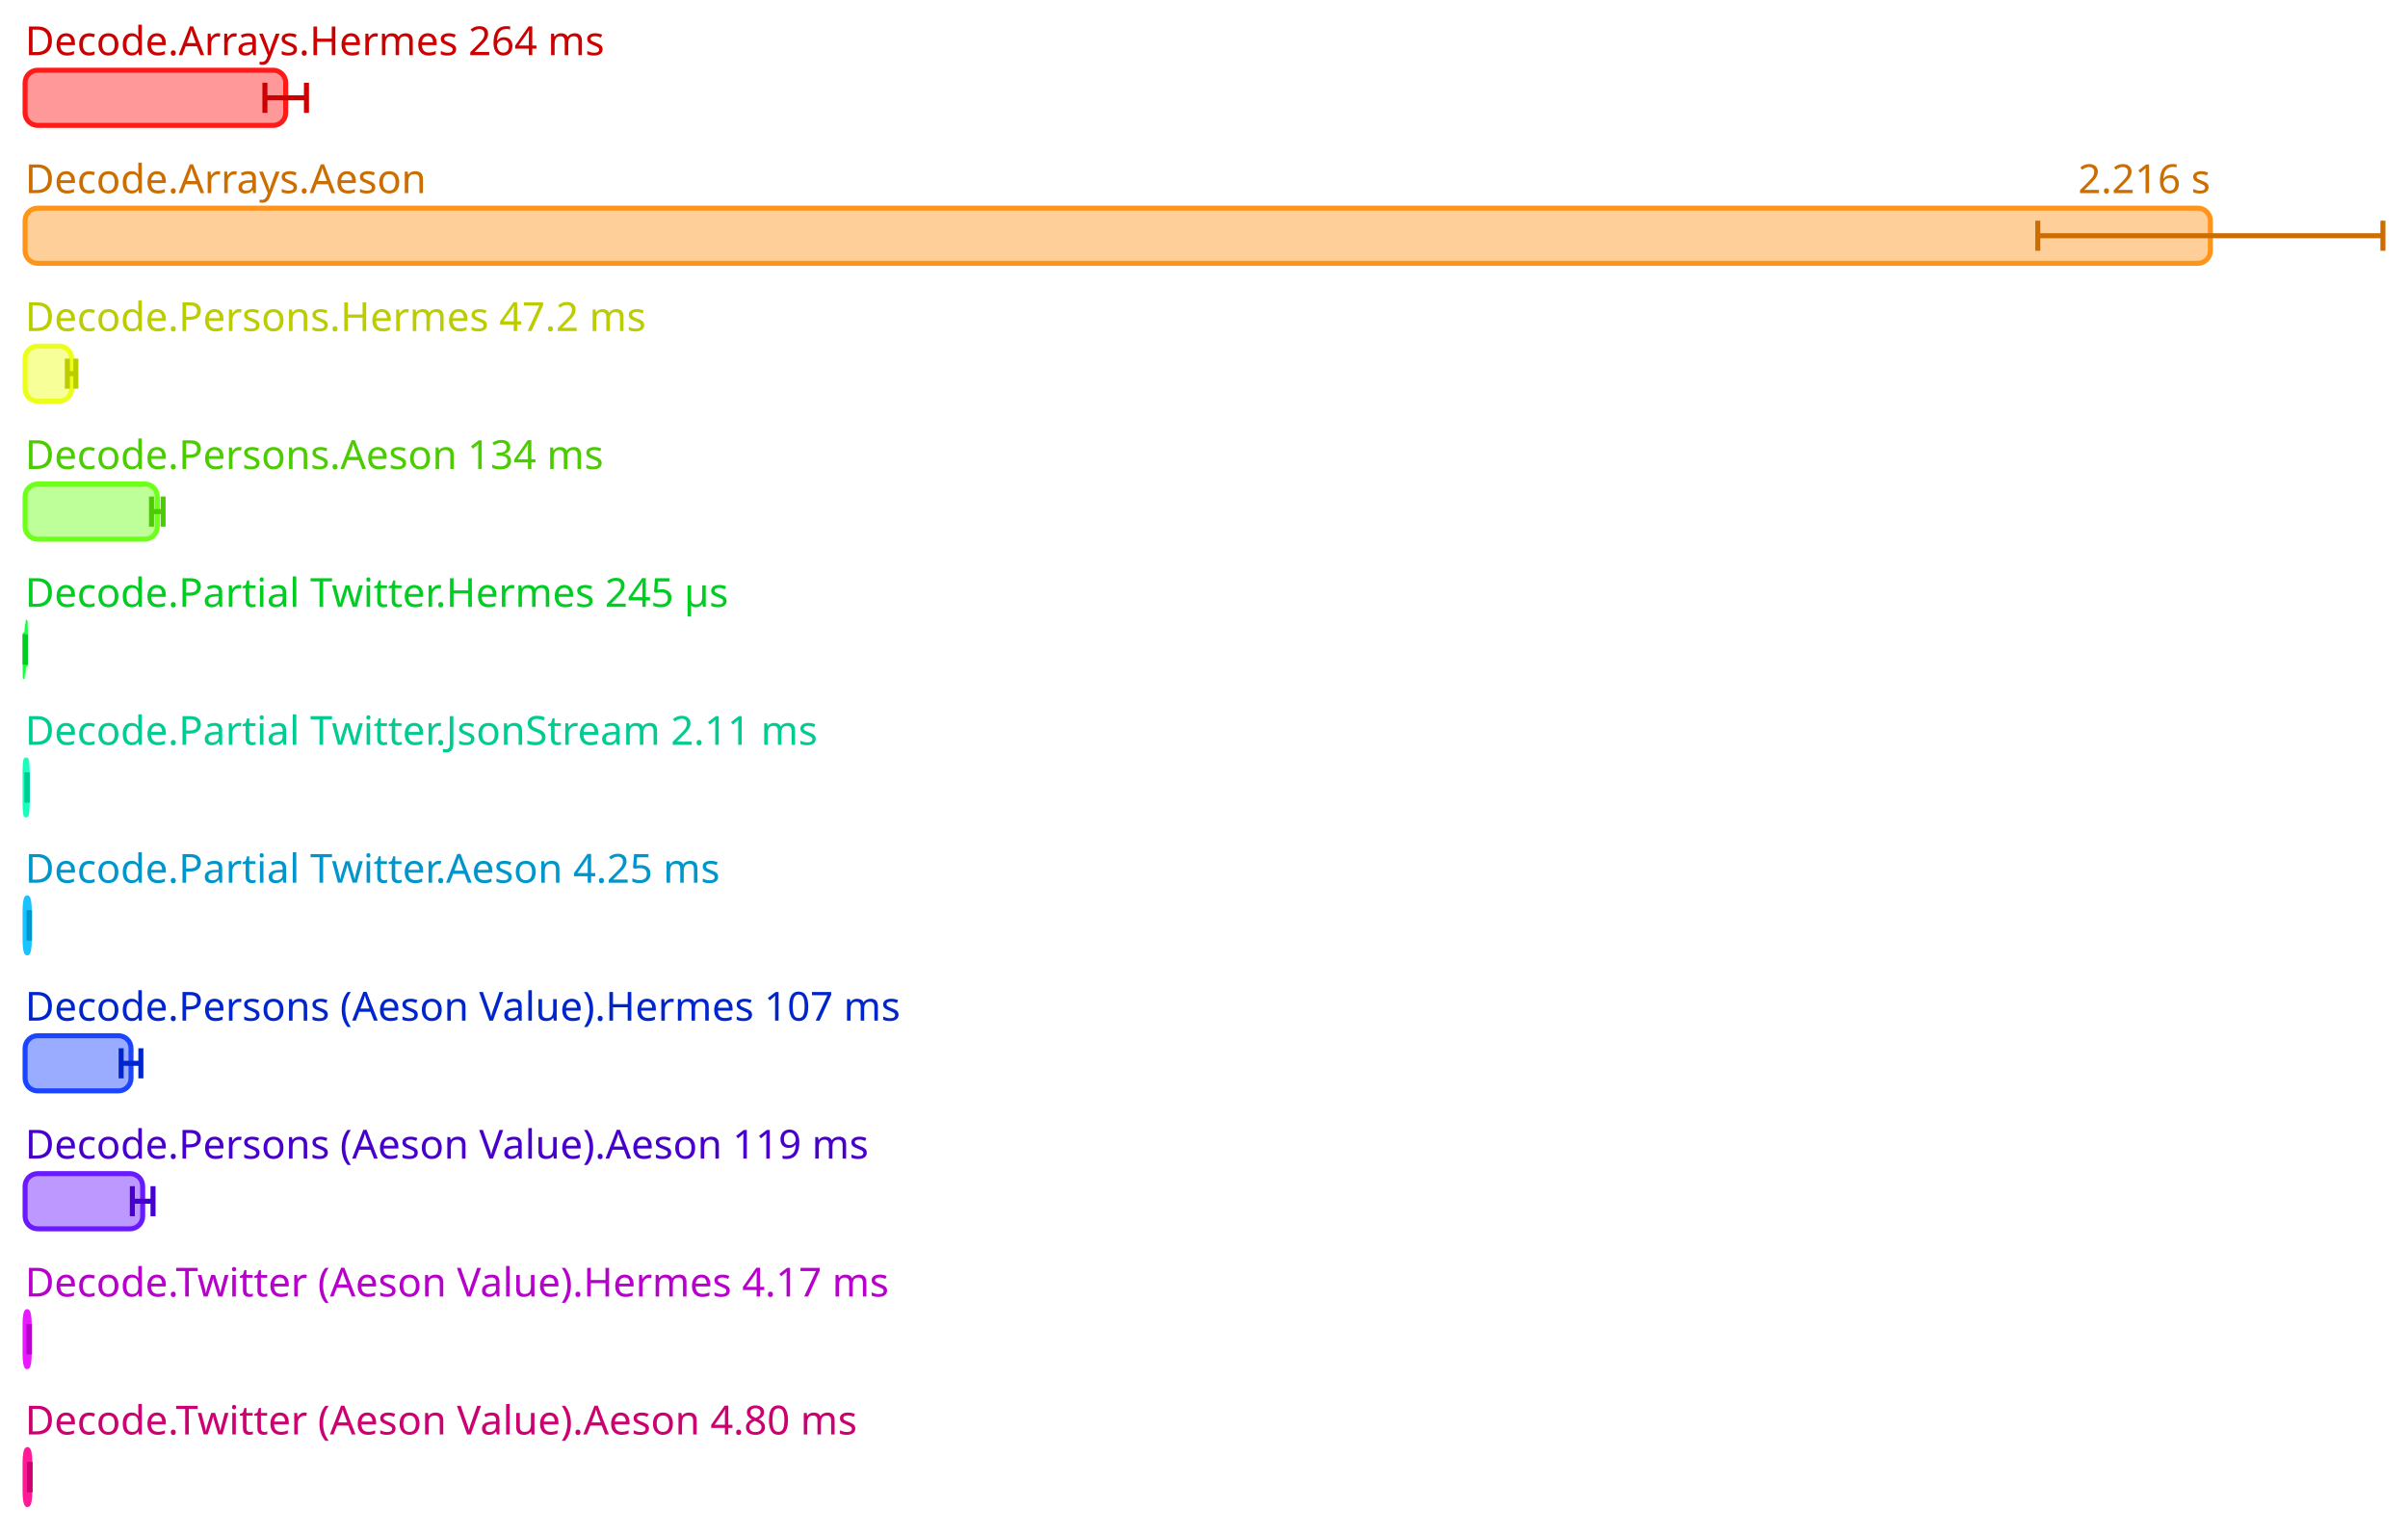
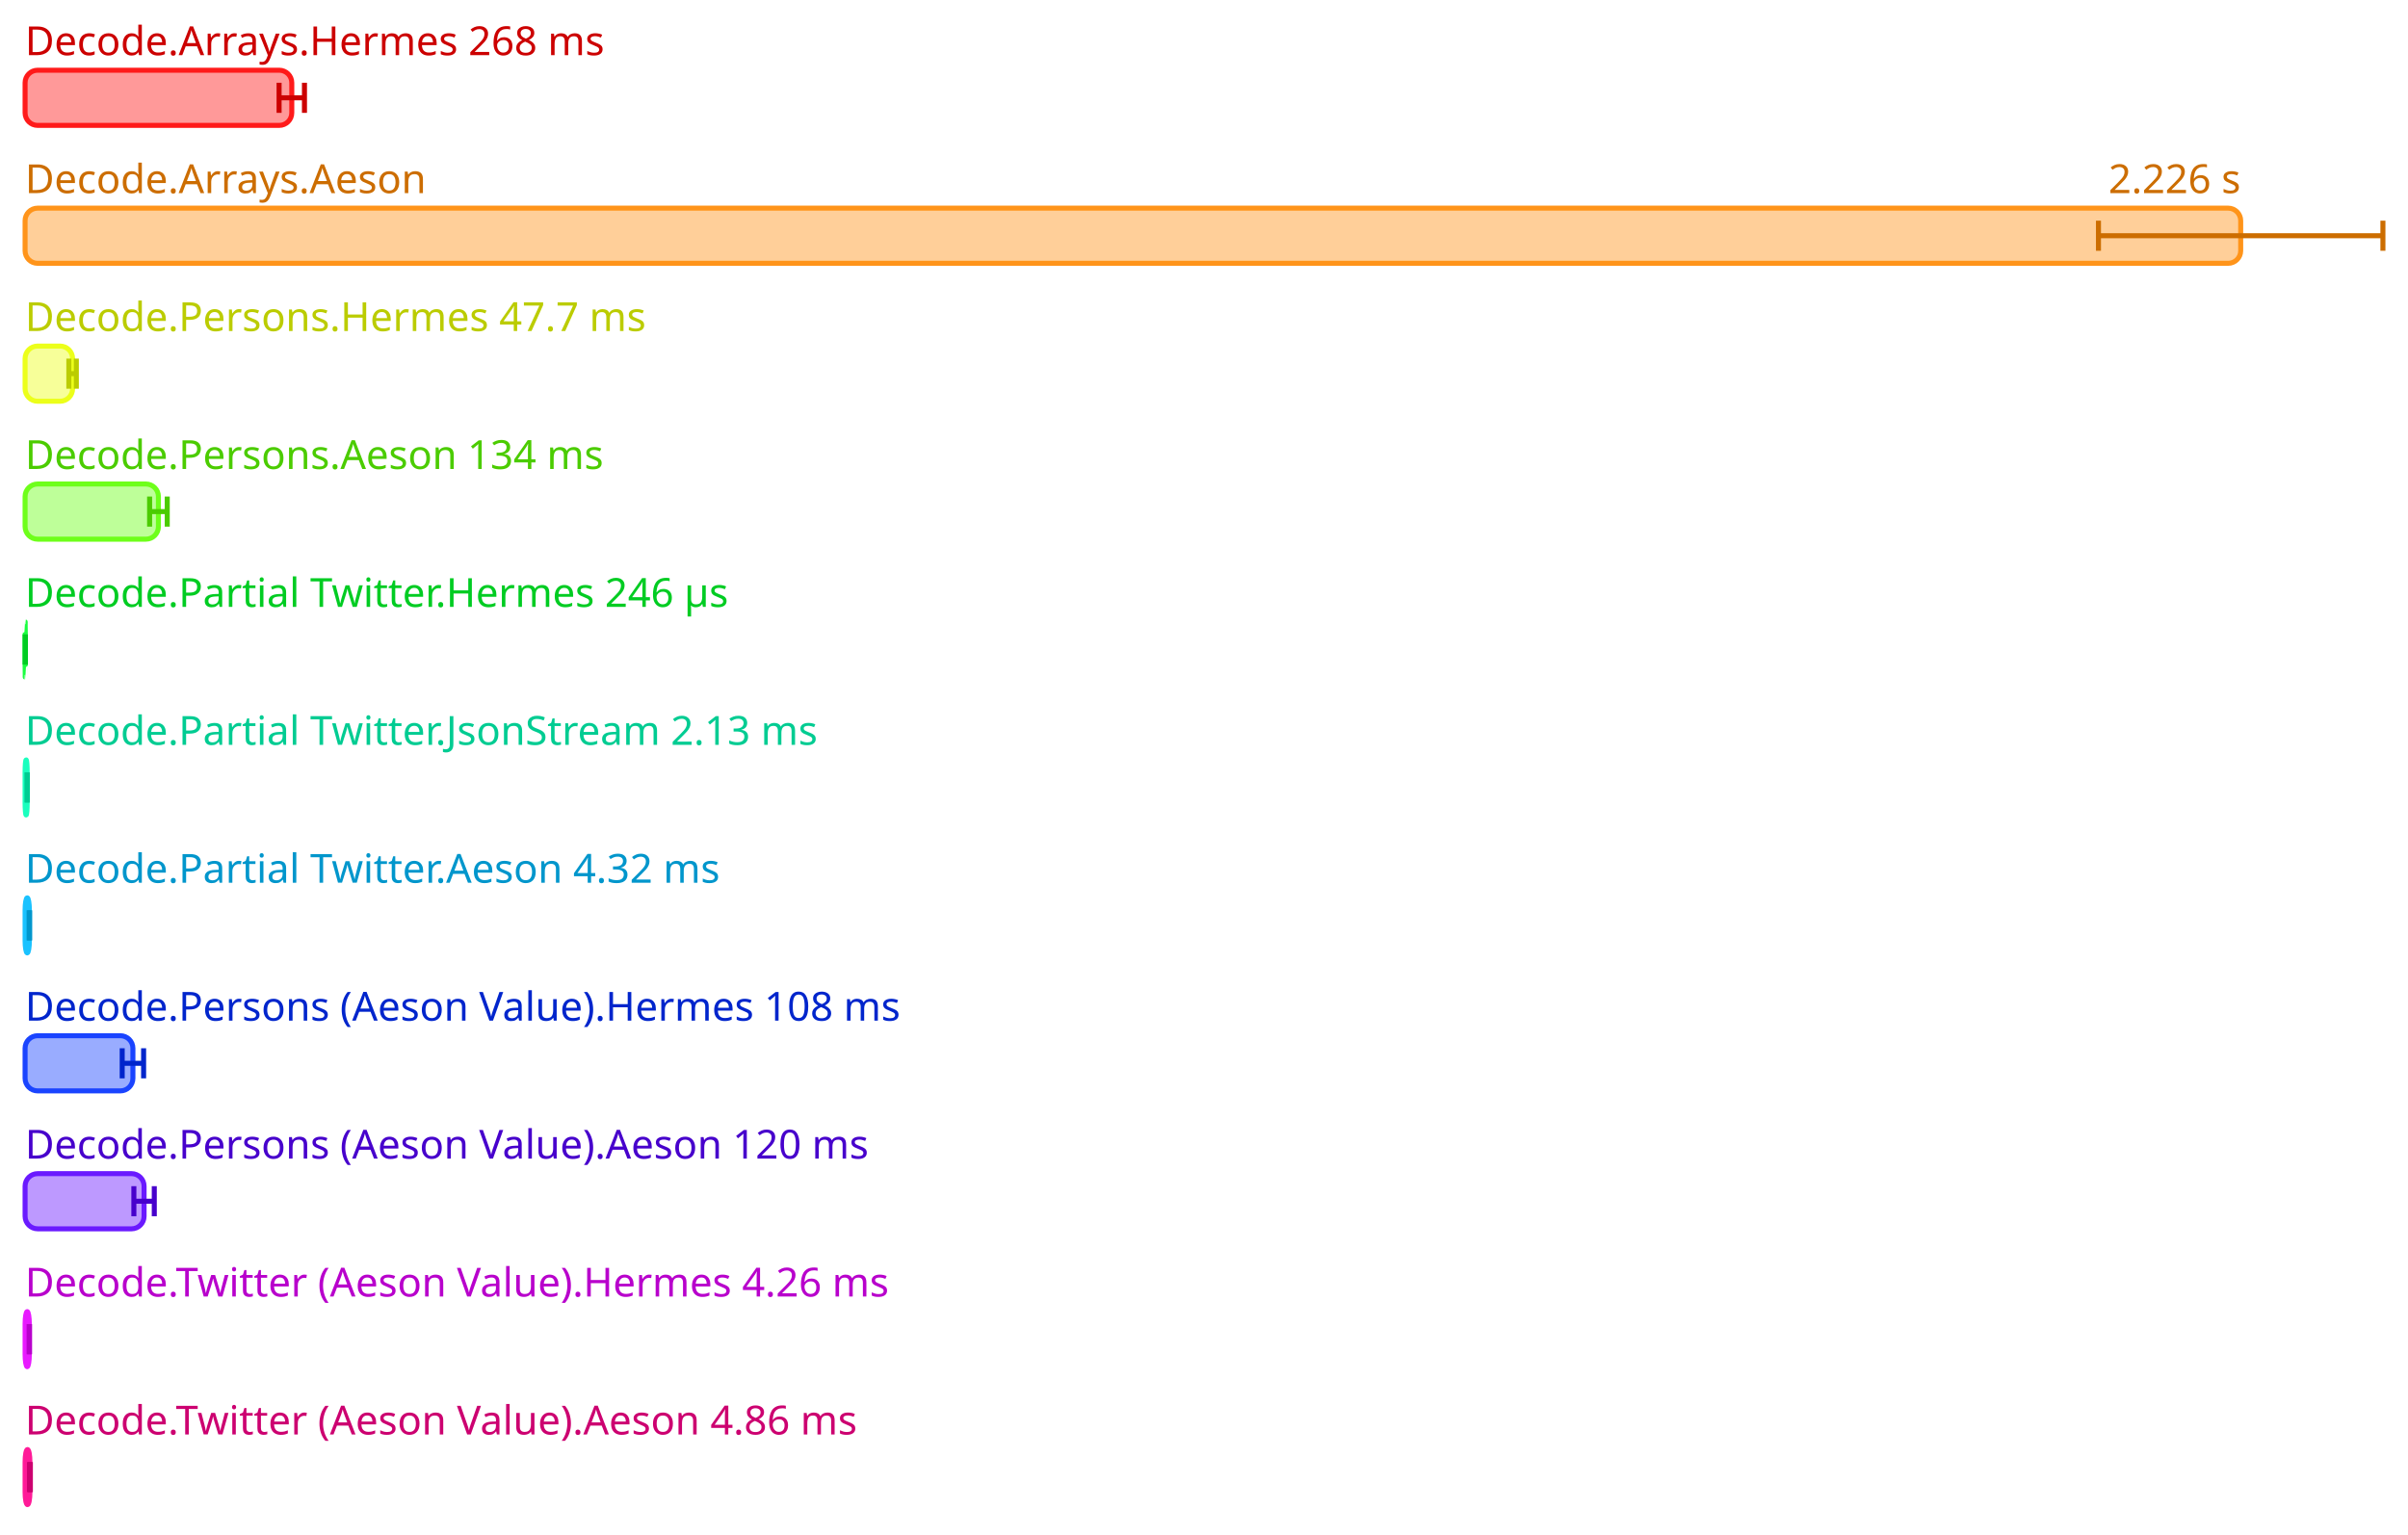
<svg xmlns="http://www.w3.org/2000/svg" height="612" width="960.0" font-size="16" font-family="sans-serif" stroke-width="2">
  <g transform="translate(10.0 0)">
-     <text fill="hsl(0, 100%, 40%)" y="22">Decode.Arrays.Hermes 264  ms</text>
+     <text fill="hsl(0, 100%, 40%)" y="22">Decode.Arrays.Hermes 268  ms</text>
    <g>
-       <rect y="28" rx="5" height="22" width="103.897" fill="hsl(0, 100%, 80%)" stroke="hsl(0, 100%, 55%)" />
+       <rect y="28" rx="5" height="22" width="106.324" fill="hsl(0, 100%, 80%)" stroke="hsl(0, 100%, 55%)" />
      <g stroke="hsl(0, 100%, 40%)">
-         <line x1="95.617" x2="112.176" y1="39" y2="39" />
-         <line x1="95.617" x2="95.617" y1="33" y2="45" />
-         <line x1="112.176" x2="112.176" y1="33" y2="45" />
+         <line x1="101.265" x2="111.382" y1="39" y2="39" />
+         <line x1="101.265" x2="101.265" y1="33" y2="45" />
+         <line x1="111.382" x2="111.382" y1="33" y2="45" />
      </g>
    </g>
    <g fill="hsl(32, 100%, 40%)">
      <text y="77">Decode.Arrays.Aeson</text>
-       <text y="77" x="871.208" text-anchor="end">2.216 s</text>
+       <text y="77" x="883.299" text-anchor="end">2.226 s</text>
    </g>
    <g>
-       <rect y="83" rx="5" height="22" width="871.208" fill="hsl(32, 100%, 80%)" stroke="hsl(32, 100%, 55%)" />
+       <rect y="83" rx="5" height="22" width="883.299" fill="hsl(32, 100%, 80%)" stroke="hsl(32, 100%, 55%)" />
      <g stroke="hsl(32, 100%, 40%)">
-         <line x1="802.416" x2="940.0" y1="94" y2="94" />
-         <line x1="802.416" x2="802.416" y1="88" y2="100" />
+         <line x1="826.598" x2="940.0" y1="94" y2="94" />
+         <line x1="826.598" x2="826.598" y1="88" y2="100" />
        <line x1="940.0" x2="940.0" y1="88" y2="100" />
      </g>
    </g>
-     <text fill="hsl(65, 100%, 40%)" y="132">Decode.Persons.Hermes 47.2 ms</text>
+     <text fill="hsl(65, 100%, 40%)" y="132">Decode.Persons.Hermes 47.7 ms</text>
    <g>
-       <rect y="138" rx="5" height="22" width="18.551" fill="hsl(65, 100%, 80%)" stroke="hsl(65, 100%, 55%)" />
+       <rect y="138" rx="5" height="22" width="18.943" fill="hsl(65, 100%, 80%)" stroke="hsl(65, 100%, 55%)" />
      <g stroke="hsl(65, 100%, 40%)">
-         <line x1="16.85" x2="20.252" y1="149" y2="149" />
-         <line x1="16.85" x2="16.85" y1="143" y2="155" />
-         <line x1="20.252" x2="20.252" y1="143" y2="155" />
+         <line x1="17.449" x2="20.438" y1="149" y2="149" />
+         <line x1="17.449" x2="17.449" y1="143" y2="155" />
+         <line x1="20.438" x2="20.438" y1="143" y2="155" />
      </g>
    </g>
    <text fill="hsl(98, 100%, 40%)" y="187">Decode.Persons.Aeson 134  ms</text>
    <g>
-       <rect y="193" rx="5" height="22" width="52.711" fill="hsl(98, 100%, 80%)" stroke="hsl(98, 100%, 55%)" />
+       <rect y="193" rx="5" height="22" width="53.159" fill="hsl(98, 100%, 80%)" stroke="hsl(98, 100%, 55%)" />
      <g stroke="hsl(98, 100%, 40%)">
-         <line x1="50.399" x2="55.023" y1="204" y2="204" />
-         <line x1="50.399" x2="50.399" y1="198" y2="210" />
-         <line x1="55.023" x2="55.023" y1="198" y2="210" />
+         <line x1="49.645" x2="56.673" y1="204" y2="204" />
+         <line x1="49.645" x2="49.645" y1="198" y2="210" />
+         <line x1="56.673" x2="56.673" y1="198" y2="210" />
      </g>
    </g>
-     <text fill="hsl(130, 100%, 40%)" y="242">Decode.Partial Twitter.Hermes 245  μs</text>
+     <text fill="hsl(130, 100%, 40%)" y="242">Decode.Partial Twitter.Hermes 246  μs</text>
    <g>
-       <rect y="248" rx="5" height="22" width="0.096" fill="hsl(130, 100%, 80%)" stroke="hsl(130, 100%, 55%)" />
+       <rect y="248" rx="5" height="22" width="0.098" fill="hsl(130, 100%, 80%)" stroke="hsl(130, 100%, 55%)" />
      <g stroke="hsl(130, 100%, 40%)">
-         <line x1="0.088" x2="0.105" y1="259" y2="259" />
-         <line x1="0.088" x2="0.088" y1="253" y2="265" />
-         <line x1="0.105" x2="0.105" y1="253" y2="265" />
+         <line x1="0.091" x2="0.104" y1="259" y2="259" />
+         <line x1="0.091" x2="0.091" y1="253" y2="265" />
+         <line x1="0.104" x2="0.104" y1="253" y2="265" />
      </g>
    </g>
-     <text fill="hsl(163, 100%, 40%)" y="297">Decode.Partial Twitter.JsonStream 2.11 ms</text>
+     <text fill="hsl(163, 100%, 40%)" y="297">Decode.Partial Twitter.JsonStream 2.13 ms</text>
    <g>
-       <rect y="303" rx="5" height="22" width="0.829" fill="hsl(163, 100%, 80%)" stroke="hsl(163, 100%, 55%)" />
+       <rect y="303" rx="5" height="22" width="0.844" fill="hsl(163, 100%, 80%)" stroke="hsl(163, 100%, 55%)" />
      <g stroke="hsl(163, 100%, 40%)">
-         <line x1="0.787" x2="0.871" y1="314" y2="314" />
-         <line x1="0.787" x2="0.787" y1="308" y2="320" />
-         <line x1="0.871" x2="0.871" y1="308" y2="320" />
+         <line x1="0.797" x2="0.891" y1="314" y2="314" />
+         <line x1="0.797" x2="0.797" y1="308" y2="320" />
+         <line x1="0.891" x2="0.891" y1="308" y2="320" />
      </g>
    </g>
-     <text fill="hsl(196, 100%, 40%)" y="352">Decode.Partial Twitter.Aeson 4.25 ms</text>
+     <text fill="hsl(196, 100%, 40%)" y="352">Decode.Partial Twitter.Aeson 4.32 ms</text>
    <g>
-       <rect y="358" rx="5" height="22" width="1.673" fill="hsl(196, 100%, 80%)" stroke="hsl(196, 100%, 55%)" />
+       <rect y="358" rx="5" height="22" width="1.713" fill="hsl(196, 100%, 80%)" stroke="hsl(196, 100%, 55%)" />
      <g stroke="hsl(196, 100%, 40%)">
-         <line x1="1.57" x2="1.776" y1="369" y2="369" />
-         <line x1="1.57" x2="1.57" y1="363" y2="375" />
-         <line x1="1.776" x2="1.776" y1="363" y2="375" />
+         <line x1="1.602" x2="1.824" y1="369" y2="369" />
+         <line x1="1.602" x2="1.602" y1="363" y2="375" />
+         <line x1="1.824" x2="1.824" y1="363" y2="375" />
      </g>
    </g>
-     <text fill="hsl(229, 100%, 40%)" y="407">Decode.Persons (Aeson Value).Hermes 107  ms</text>
+     <text fill="hsl(229, 100%, 40%)" y="407">Decode.Persons (Aeson Value).Hermes 108  ms</text>
    <g>
-       <rect y="413" rx="5" height="22" width="42.23" fill="hsl(229, 100%, 80%)" stroke="hsl(229, 100%, 55%)" />
+       <rect y="413" rx="5" height="22" width="42.984" fill="hsl(229, 100%, 80%)" stroke="hsl(229, 100%, 55%)" />
      <g stroke="hsl(229, 100%, 40%)">
-         <line x1="38.298" x2="46.162" y1="424" y2="424" />
-         <line x1="38.298" x2="38.298" y1="418" y2="430" />
-         <line x1="46.162" x2="46.162" y1="418" y2="430" />
+         <line x1="38.718" x2="47.25" y1="424" y2="424" />
+         <line x1="38.718" x2="38.718" y1="418" y2="430" />
+         <line x1="47.25" x2="47.25" y1="418" y2="430" />
      </g>
    </g>
-     <text fill="hsl(261, 100%, 40%)" y="462">Decode.Persons (Aeson Value).Aeson 119  ms</text>
+     <text fill="hsl(261, 100%, 40%)" y="462">Decode.Persons (Aeson Value).Aeson 120  ms</text>
    <g>
-       <rect y="468" rx="5" height="22" width="46.885" fill="hsl(261, 100%, 80%)" stroke="hsl(261, 100%, 55%)" />
+       <rect y="468" rx="5" height="22" width="47.437" fill="hsl(261, 100%, 80%)" stroke="hsl(261, 100%, 55%)" />
      <g stroke="hsl(261, 100%, 40%)">
-         <line x1="42.766" x2="51.004" y1="479" y2="479" />
-         <line x1="42.766" x2="42.766" y1="473" y2="485" />
-         <line x1="51.004" x2="51.004" y1="473" y2="485" />
+         <line x1="43.365" x2="51.509" y1="479" y2="479" />
+         <line x1="43.365" x2="43.365" y1="473" y2="485" />
+         <line x1="51.509" x2="51.509" y1="473" y2="485" />
      </g>
    </g>
-     <text fill="hsl(294, 100%, 40%)" y="517">Decode.Twitter (Aeson Value).Hermes 4.17 ms</text>
+     <text fill="hsl(294, 100%, 40%)" y="517">Decode.Twitter (Aeson Value).Hermes 4.26 ms</text>
    <g>
-       <rect y="523" rx="5" height="22" width="1.641" fill="hsl(294, 100%, 80%)" stroke="hsl(294, 100%, 55%)" />
+       <rect y="523" rx="5" height="22" width="1.692" fill="hsl(294, 100%, 80%)" stroke="hsl(294, 100%, 55%)" />
      <g stroke="hsl(294, 100%, 40%)">
-         <line x1="1.55" x2="1.732" y1="534" y2="534" />
-         <line x1="1.55" x2="1.55" y1="528" y2="540" />
-         <line x1="1.732" x2="1.732" y1="528" y2="540" />
+         <line x1="1.603" x2="1.78" y1="534" y2="534" />
+         <line x1="1.603" x2="1.603" y1="528" y2="540" />
+         <line x1="1.78" x2="1.78" y1="528" y2="540" />
      </g>
    </g>
-     <text fill="hsl(327, 100%, 40%)" y="572">Decode.Twitter (Aeson Value).Aeson 4.80 ms</text>
+     <text fill="hsl(327, 100%, 40%)" y="572">Decode.Twitter (Aeson Value).Aeson 4.86 ms</text>
    <g>
-       <rect y="578" rx="5" height="22" width="1.889" fill="hsl(327, 100%, 80%)" stroke="hsl(327, 100%, 55%)" />
+       <rect y="578" rx="5" height="22" width="1.928" fill="hsl(327, 100%, 80%)" stroke="hsl(327, 100%, 55%)" />
      <g stroke="hsl(327, 100%, 40%)">
-         <line x1="1.789" x2="1.988" y1="589" y2="589" />
-         <line x1="1.789" x2="1.789" y1="583" y2="595" />
-         <line x1="1.988" x2="1.988" y1="583" y2="595" />
+         <line x1="1.748" x2="2.109" y1="589" y2="589" />
+         <line x1="1.748" x2="1.748" y1="583" y2="595" />
+         <line x1="2.109" x2="2.109" y1="583" y2="595" />
      </g>
    </g>
  </g>
</svg>
